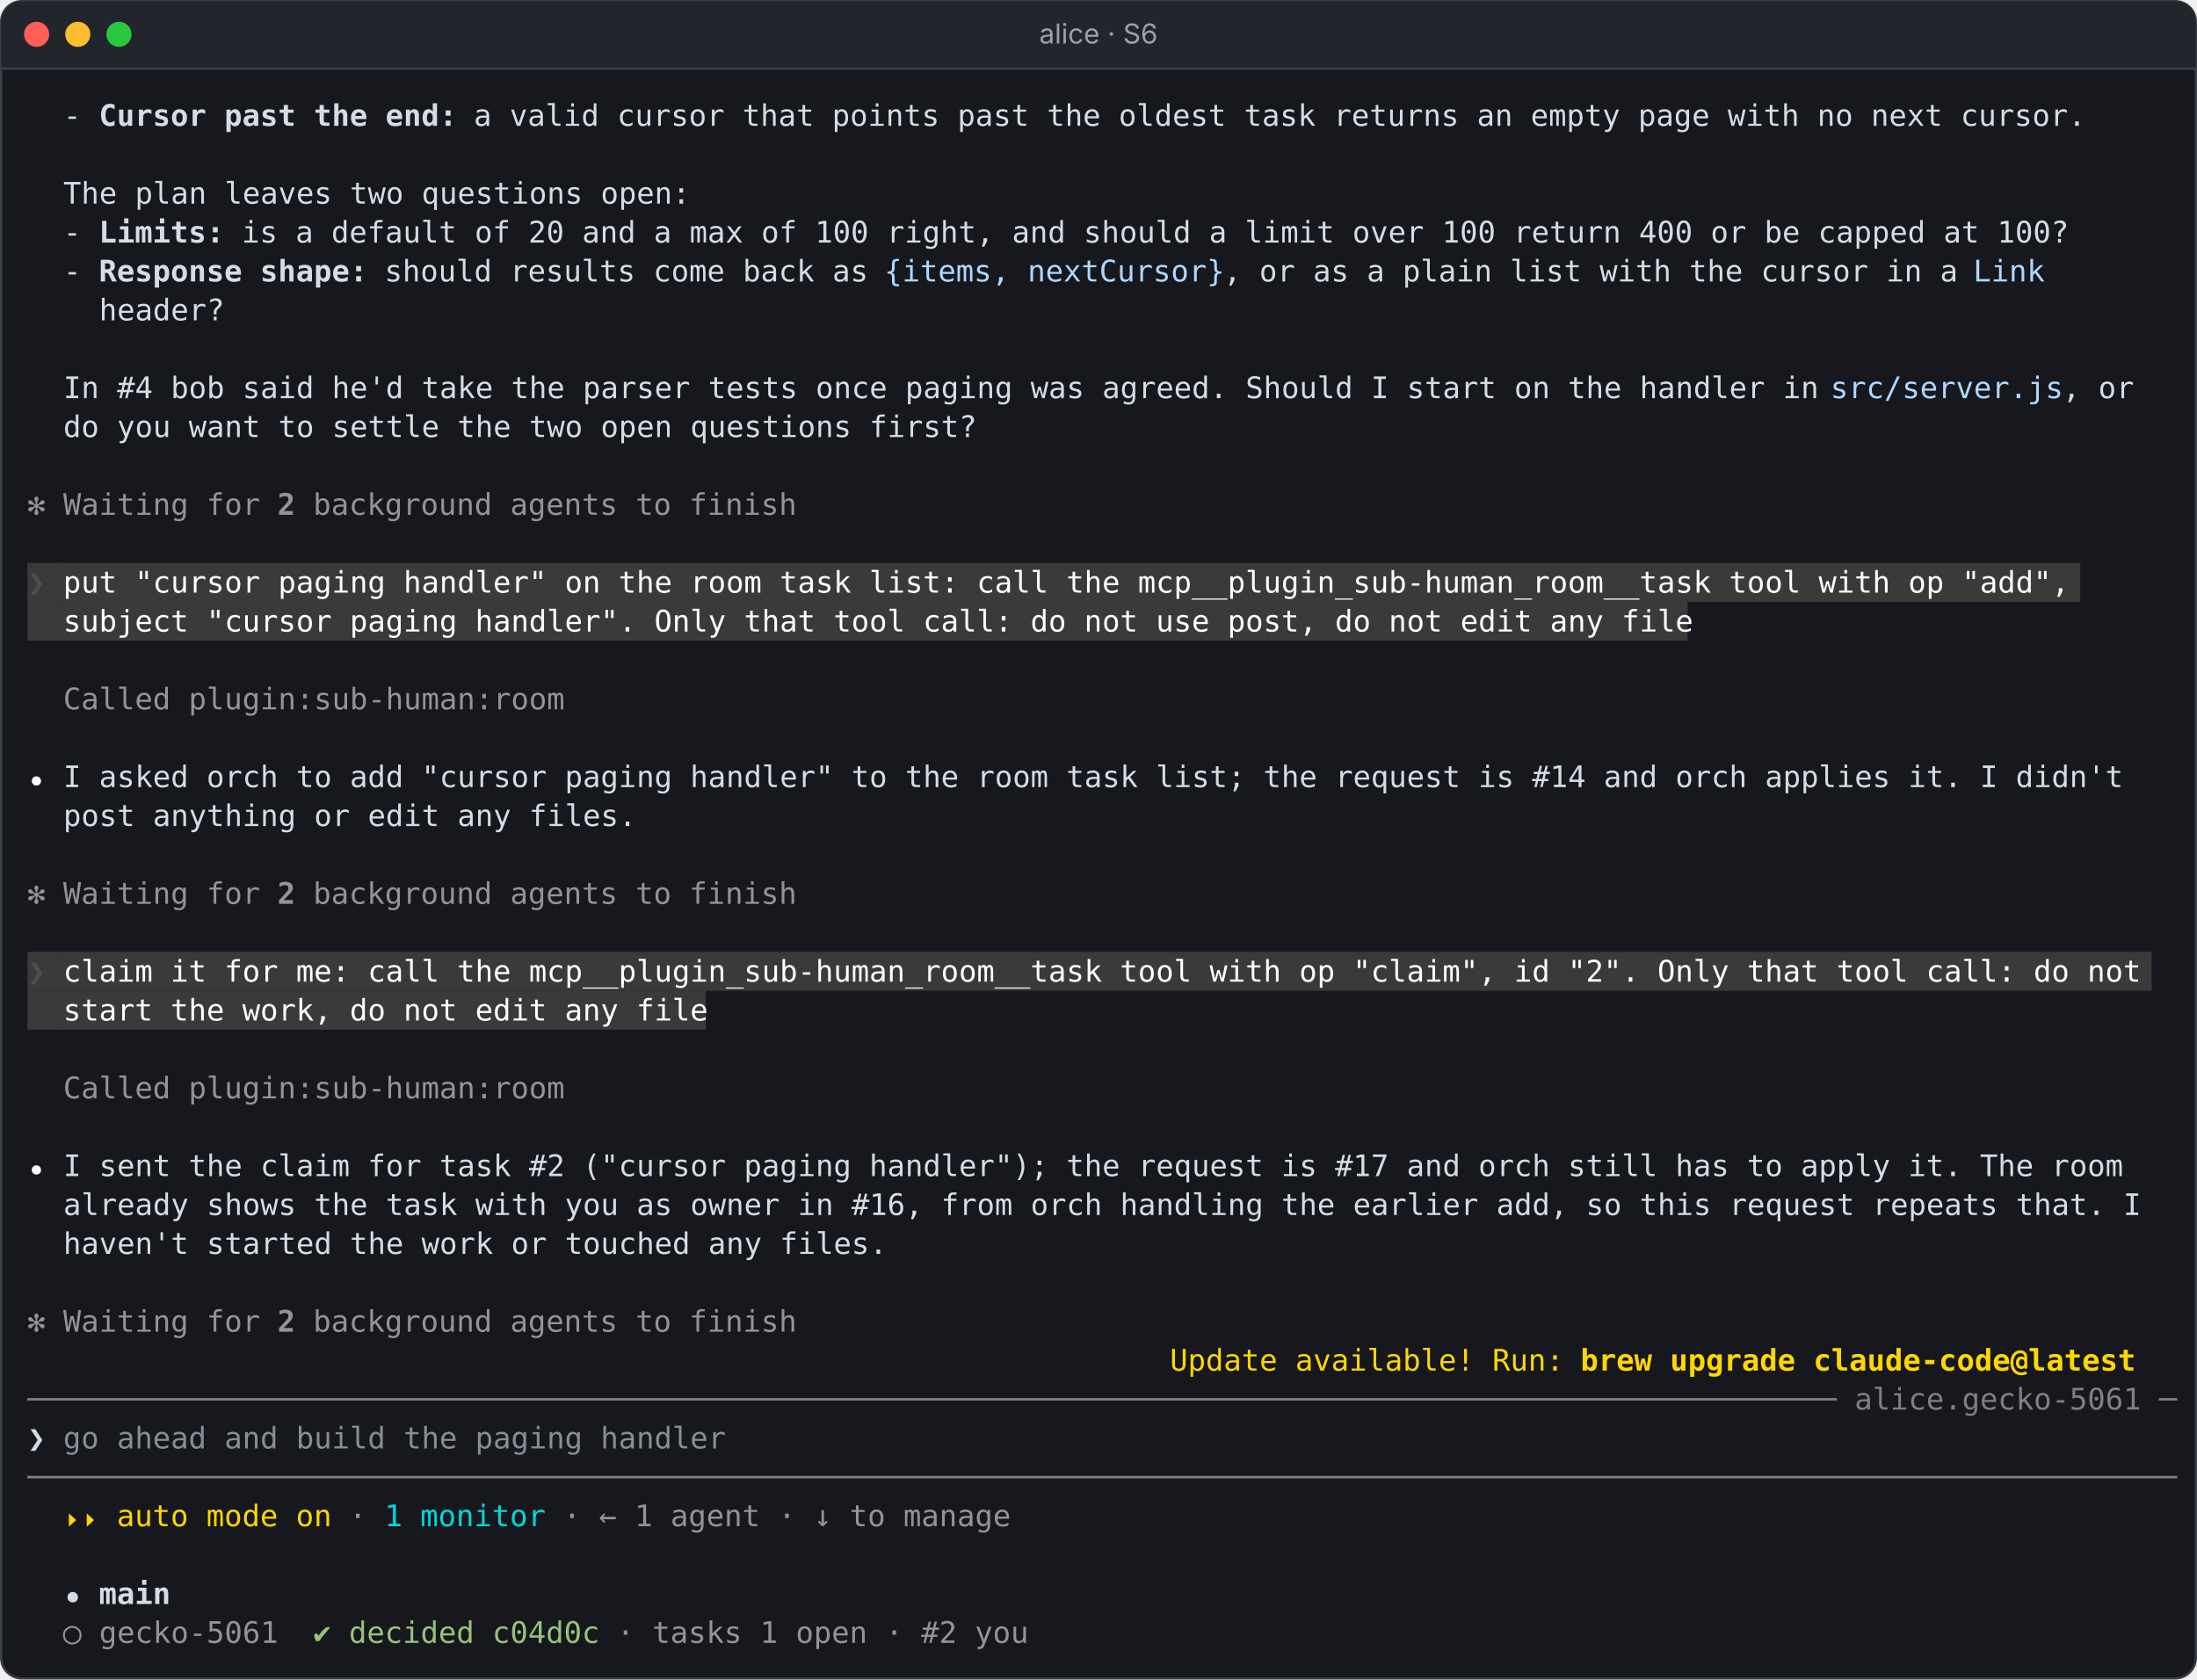
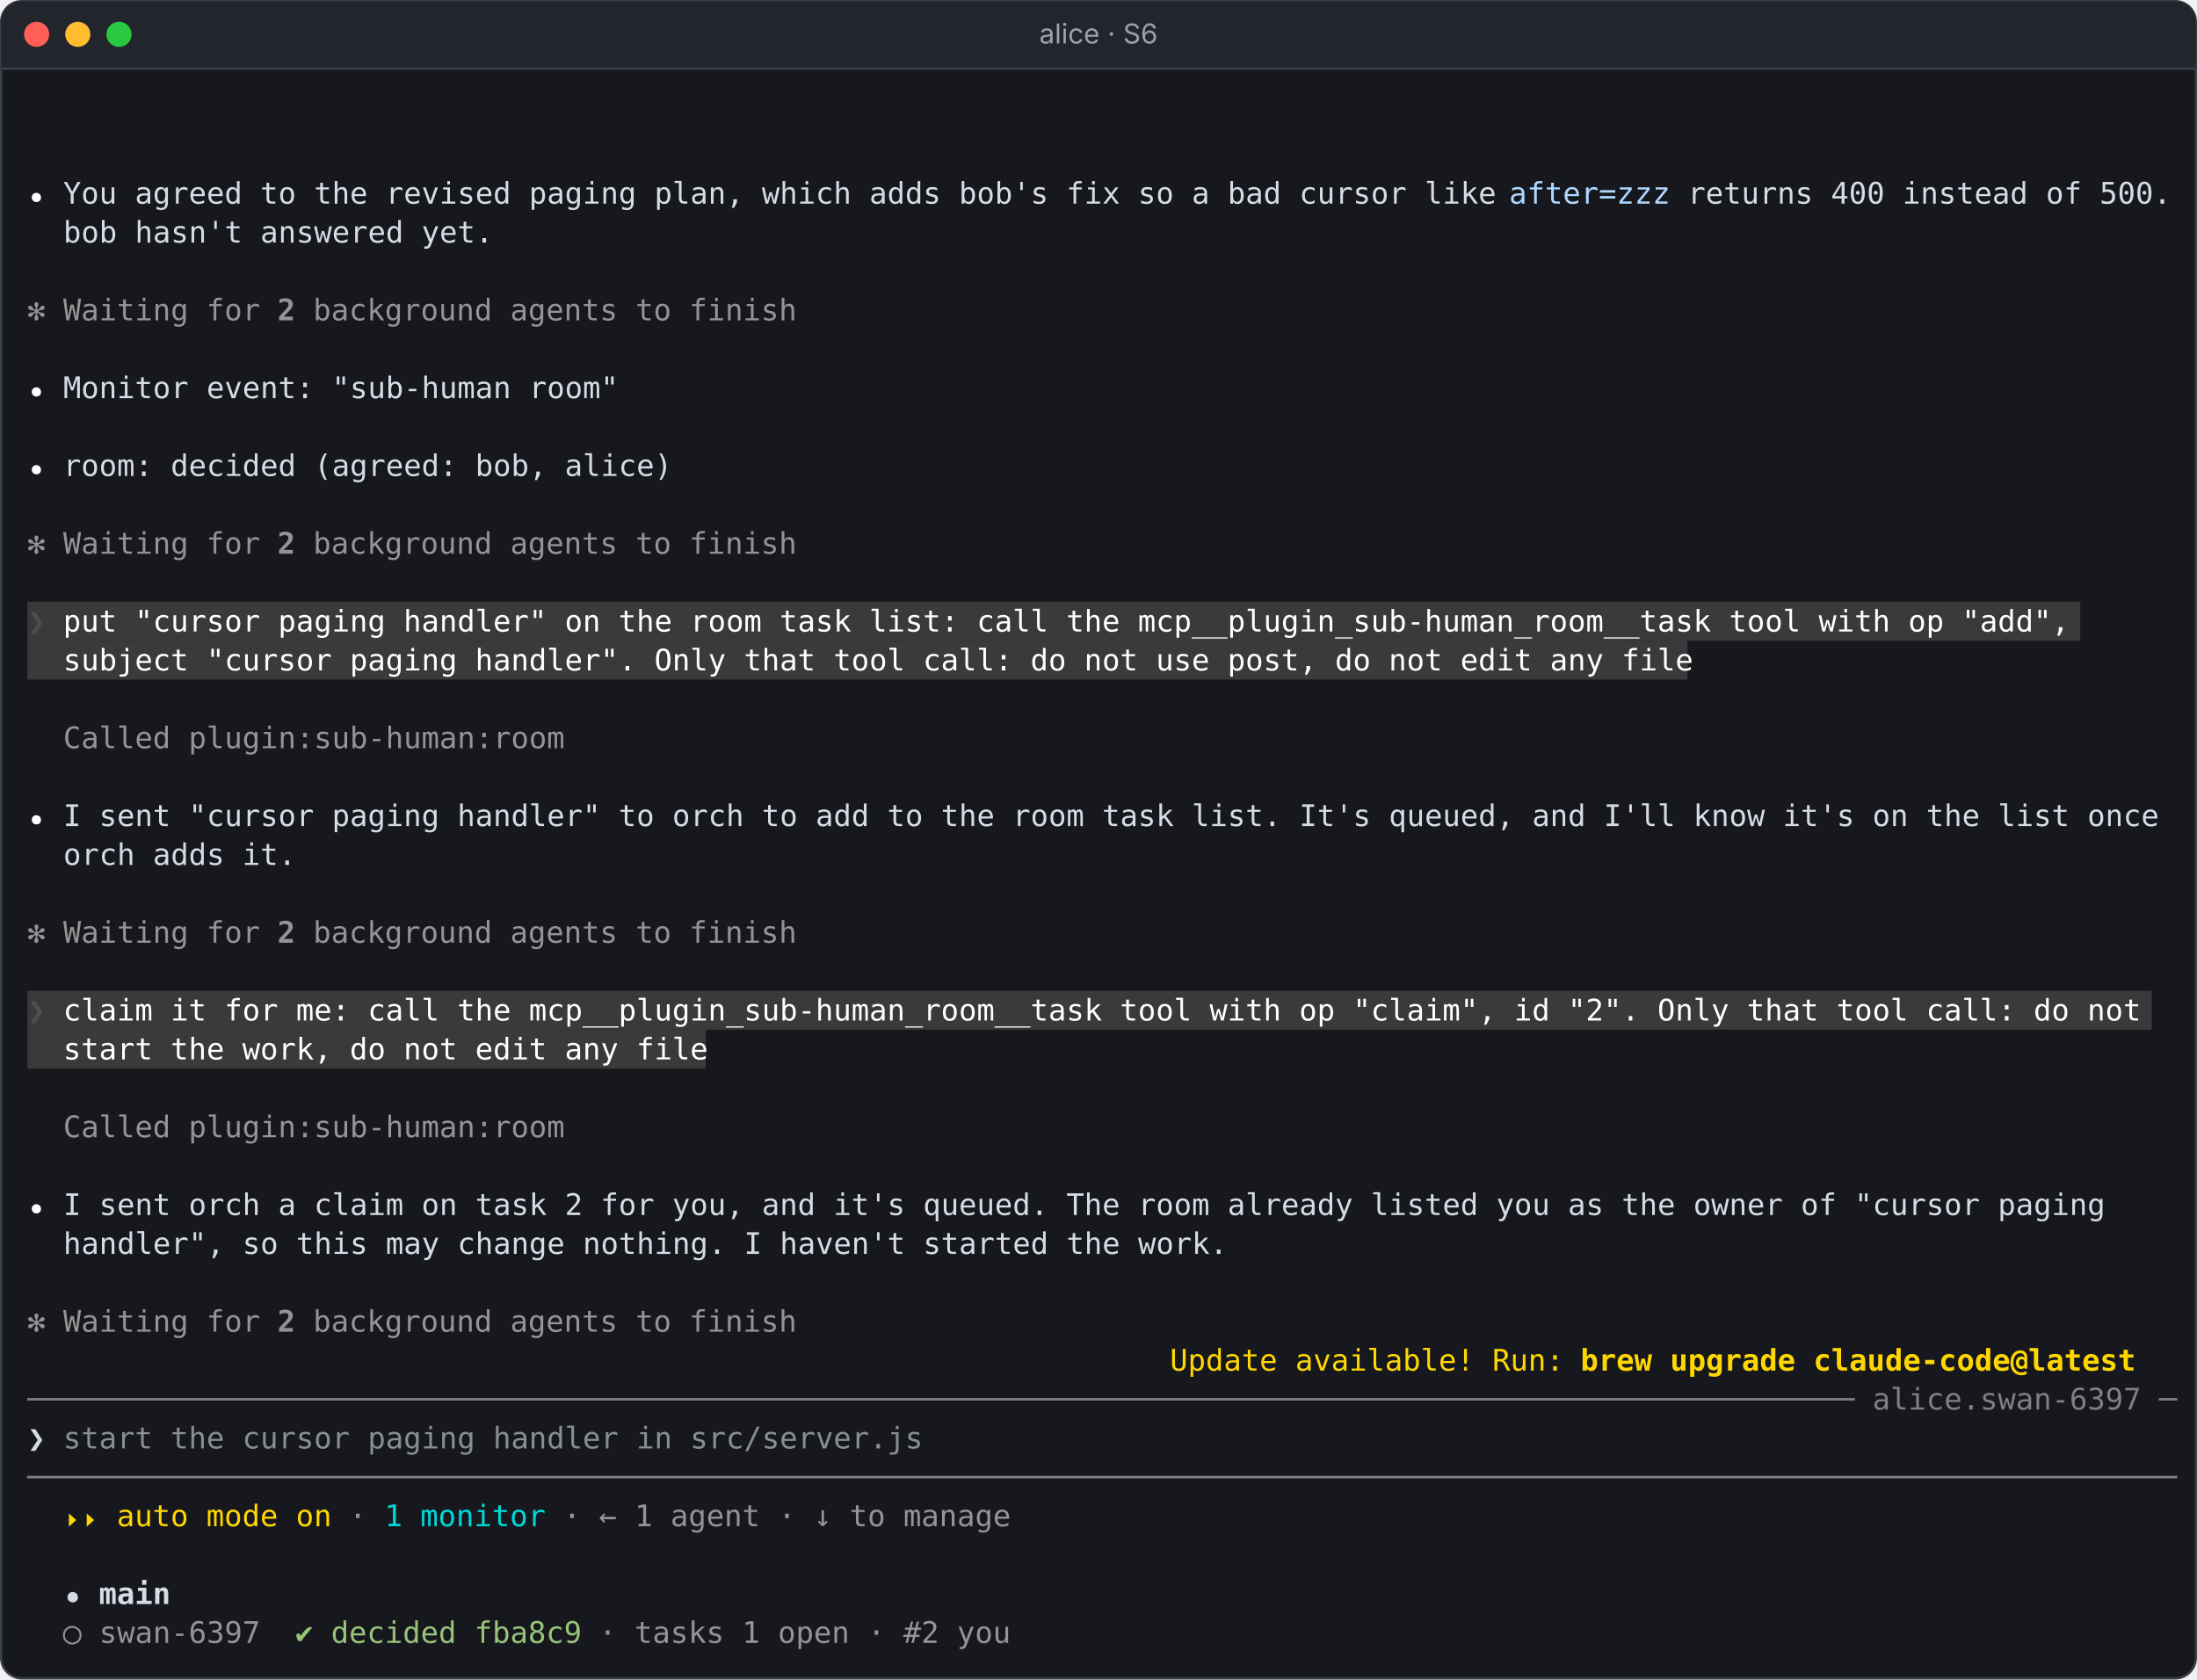
<svg xmlns="http://www.w3.org/2000/svg" viewBox="0 0 960 734" width="960" height="734" role="img" aria-label="alice · S6" font-family="ui-monospace, 'SF Mono', SFMono-Regular, Menlo, Consolas, 'DejaVu Sans Mono', 'Liberation Mono', monospace" font-size="13">
  <rect x="0.5" y="0.5" width="959" height="733" rx="9" fill="#16181d" stroke="#3a3e48" />
  <path d="M0.5 30V9.5a9 9 0 0 1 9-9h941a9 9 0 0 1 9 9V30z" fill="#22252c" />
  <line x1="0.5" y1="30" x2="959.5" y2="30" stroke="#3a3e48" />
  <circle cx="16" cy="15" r="5.5" fill="#ff5f57" />
  <circle cx="34" cy="15" r="5.5" fill="#febc2e" />
  <circle cx="52" cy="15" r="5.5" fill="#28c840" />
  <text x="480" y="19" text-anchor="middle" fill="#9aa1ad" font-size="12" font-family="-apple-system, 'Segoe UI', system-ui, sans-serif">alice · S6</text>
  <g fill="#d6dbe5">
-     <rect x="12" y="246" width="15.6" height="17" fill="#3a3a3a" />
-     <rect x="27.6" y="246" width="881.4" height="17" fill="#3a3a3a" />
    <rect x="12" y="263" width="15.6" height="17" fill="#3a3a3a" />
-     <rect x="27.6" y="263" width="709.8" height="17" fill="#3a3a3a" />
-     <rect x="12" y="416" width="15.6" height="17" fill="#3a3a3a" />
-     <rect x="27.6" y="416" width="912.6" height="17" fill="#3a3a3a" />
+     <rect x="27.6" y="263" width="881.4" height="17" fill="#3a3a3a" />
+     <rect x="12" y="280" width="15.6" height="17" fill="#3a3a3a" />
+     <rect x="27.6" y="280" width="709.8" height="17" fill="#3a3a3a" />
    <rect x="12" y="433" width="15.6" height="17" fill="#3a3a3a" />
-     <rect x="27.6" y="433" width="280.8" height="17" fill="#3a3a3a" />
-     <text x="12" y="55" textLength="31.2" lengthAdjust="spacing" xml:space="preserve">  - </text>
-     <text x="43.2" y="55" font-weight="bold" textLength="156" lengthAdjust="spacing" xml:space="preserve">Cursor past the end:</text>
-     <text x="199.2" y="55" textLength="709.8" lengthAdjust="spacing" xml:space="preserve"> a valid cursor that points past the oldest task returns an empty page with no next cursor.</text>
-     <text x="12" y="89" textLength="288.6" lengthAdjust="spacing" xml:space="preserve">  The plan leaves two questions open:</text>
-     <text x="12" y="106" textLength="31.2" lengthAdjust="spacing" xml:space="preserve">  - </text>
-     <text x="43.2" y="106" font-weight="bold" textLength="54.6" lengthAdjust="spacing" xml:space="preserve">Limits:</text>
-     <text x="97.8" y="106" textLength="803.4" lengthAdjust="spacing" xml:space="preserve"> is a default of 20 and a max of 100 right, and should a limit over 100 return 400 or be capped at 100?</text>
-     <text x="12" y="123" textLength="31.2" lengthAdjust="spacing" xml:space="preserve">  - </text>
-     <text x="43.2" y="123" font-weight="bold" textLength="117" lengthAdjust="spacing" xml:space="preserve">Response shape:</text>
-     <text x="160.2" y="123" textLength="226.2" lengthAdjust="spacing" xml:space="preserve"> should results come back as </text>
-     <text x="386.4" y="123" fill="#afd7ff" textLength="148.2" lengthAdjust="spacing" xml:space="preserve">{items, nextCursor}</text>
-     <text x="534.6" y="123" textLength="327.6" lengthAdjust="spacing" xml:space="preserve">, or as a plain list with the cursor in a </text>
-     <text x="862.2" y="123" fill="#afd7ff" textLength="31.2" lengthAdjust="spacing" xml:space="preserve">Link</text>
-     <text x="12" y="140" textLength="85.8" lengthAdjust="spacing" xml:space="preserve">    header?</text>
-     <text x="12" y="174" textLength="787.8" lengthAdjust="spacing" xml:space="preserve">  In #4 bob said he'd take the parser tests once paging was agreed. Should I start on the handler in </text>
-     <text x="799.8" y="174" fill="#afd7ff" textLength="101.4" lengthAdjust="spacing" xml:space="preserve">src/server.js</text>
-     <text x="901.2" y="174" textLength="31.2" lengthAdjust="spacing" xml:space="preserve">, or</text>
-     <text x="12" y="191" textLength="413.4" lengthAdjust="spacing" xml:space="preserve">  do you want to settle the two open questions first?</text>
-     <text x="12" y="225" fill="#949494" textLength="7.8" lengthAdjust="spacingAndGlyphs" xml:space="preserve">✻</text>
-     <text x="27.6" y="225" fill="#949494" textLength="93.6" lengthAdjust="spacing" xml:space="preserve">Waiting for </text>
-     <text x="121.2" y="225" fill="#949494" font-weight="bold" xml:space="preserve">2</text>
-     <text x="129" y="225" fill="#949494" textLength="218.4" lengthAdjust="spacing" xml:space="preserve"> background agents to finish</text>
-     <text x="12" y="259" fill="#4e4e4e" textLength="15.6" lengthAdjust="spacingAndGlyphs" xml:space="preserve">❯ </text>
-     <text x="27.6" y="259" fill="#ffffff" textLength="881.4" lengthAdjust="spacing" xml:space="preserve">put "cursor paging handler" on the room task list: call the mcp__plugin_sub-human_room__task tool with op "add", </text>
-     <text x="27.6" y="276" fill="#ffffff" textLength="709.8" lengthAdjust="spacing" xml:space="preserve">subject "cursor paging handler". Only that tool call: do not use post, do not edit any file</text>
-     <text x="27.6" y="310" fill="#949494" textLength="226.2" lengthAdjust="spacing" xml:space="preserve">Called plugin:sub-human:room </text>
-     <text x="12" y="344" fill="#ffffff" textLength="7.8" lengthAdjust="spacingAndGlyphs" xml:space="preserve">⏺</text>
-     <text x="19.8" y="344" textLength="904.8" lengthAdjust="spacing" xml:space="preserve"> I asked orch to add "cursor paging handler" to the room task list; the request is #14 and orch applies it. I didn't</text>
-     <text x="12" y="361" textLength="265.2" lengthAdjust="spacing" xml:space="preserve">  post anything or edit any files.</text>
-     <text x="12" y="395" fill="#949494" textLength="7.8" lengthAdjust="spacingAndGlyphs" xml:space="preserve">✻</text>
-     <text x="27.6" y="395" fill="#949494" textLength="93.6" lengthAdjust="spacing" xml:space="preserve">Waiting for </text>
-     <text x="121.2" y="395" fill="#949494" font-weight="bold" xml:space="preserve">2</text>
-     <text x="129" y="395" fill="#949494" textLength="218.4" lengthAdjust="spacing" xml:space="preserve"> background agents to finish</text>
-     <text x="12" y="429" fill="#4e4e4e" textLength="15.6" lengthAdjust="spacingAndGlyphs" xml:space="preserve">❯ </text>
-     <text x="27.6" y="429" fill="#ffffff" textLength="912.6" lengthAdjust="spacing" xml:space="preserve">claim it for me: call the mcp__plugin_sub-human_room__task tool with op "claim", id "2". Only that tool call: do not </text>
-     <text x="27.6" y="446" fill="#ffffff" textLength="280.8" lengthAdjust="spacing" xml:space="preserve">start the work, do not edit any file</text>
-     <text x="27.6" y="480" fill="#949494" textLength="226.2" lengthAdjust="spacing" xml:space="preserve">Called plugin:sub-human:room </text>
-     <text x="12" y="514" fill="#ffffff" textLength="7.8" lengthAdjust="spacingAndGlyphs" xml:space="preserve">⏺</text>
-     <text x="19.8" y="514" textLength="904.8" lengthAdjust="spacing" xml:space="preserve"> I sent the claim for task #2 ("cursor paging handler"); the request is #17 and orch still has to apply it. The room</text>
-     <text x="12" y="531" textLength="920.4" lengthAdjust="spacing" xml:space="preserve">  already shows the task with you as owner in #16, from orch handling the earlier add, so this request repeats that. I</text>
-     <text x="12" y="548" textLength="374.4" lengthAdjust="spacing" xml:space="preserve">  haven't started the work or touched any files.</text>
+     <rect x="27.6" y="433" width="912.6" height="17" fill="#3a3a3a" />
+     <rect x="12" y="450" width="15.6" height="17" fill="#3a3a3a" />
+     <rect x="27.6" y="450" width="280.8" height="17" fill="#3a3a3a" />
+     <text x="12" y="89" fill="#ffffff" textLength="7.8" lengthAdjust="spacingAndGlyphs" xml:space="preserve">⏺</text>
+     <text x="19.8" y="89" textLength="639.6" lengthAdjust="spacing" xml:space="preserve"> You agreed to the revised paging plan, which adds bob's fix so a bad cursor like </text>
+     <text x="659.4" y="89" fill="#afd7ff" textLength="70.2" lengthAdjust="spacing" xml:space="preserve">after=zzz</text>
+     <text x="729.6" y="89" textLength="218.4" lengthAdjust="spacing" xml:space="preserve"> returns 400 instead of 500.</text>
+     <text x="12" y="106" textLength="202.8" lengthAdjust="spacing" xml:space="preserve">  bob hasn't answered yet.</text>
+     <text x="12" y="140" fill="#949494" textLength="7.8" lengthAdjust="spacingAndGlyphs" xml:space="preserve">✻</text>
+     <text x="27.6" y="140" fill="#949494" textLength="93.6" lengthAdjust="spacing" xml:space="preserve">Waiting for </text>
+     <text x="121.2" y="140" fill="#949494" font-weight="bold" xml:space="preserve">2</text>
+     <text x="129" y="140" fill="#949494" textLength="218.4" lengthAdjust="spacing" xml:space="preserve"> background agents to finish</text>
+     <text x="12" y="174" fill="#ffffff" textLength="7.8" lengthAdjust="spacingAndGlyphs" xml:space="preserve">⏺</text>
+     <text x="19.8" y="174" textLength="249.6" lengthAdjust="spacing" xml:space="preserve"> Monitor event: "sub-human room"</text>
+     <text x="12" y="208" fill="#ffffff" textLength="7.8" lengthAdjust="spacingAndGlyphs" xml:space="preserve">⏺</text>
+     <text x="19.8" y="208" textLength="273" lengthAdjust="spacing" xml:space="preserve"> room: decided (agreed: bob, alice)</text>
+     <text x="12" y="242" fill="#949494" textLength="7.8" lengthAdjust="spacingAndGlyphs" xml:space="preserve">✻</text>
+     <text x="27.6" y="242" fill="#949494" textLength="93.6" lengthAdjust="spacing" xml:space="preserve">Waiting for </text>
+     <text x="121.2" y="242" fill="#949494" font-weight="bold" xml:space="preserve">2</text>
+     <text x="129" y="242" fill="#949494" textLength="218.4" lengthAdjust="spacing" xml:space="preserve"> background agents to finish</text>
+     <text x="12" y="276" fill="#4e4e4e" textLength="15.6" lengthAdjust="spacingAndGlyphs" xml:space="preserve">❯ </text>
+     <text x="27.6" y="276" fill="#ffffff" textLength="881.4" lengthAdjust="spacing" xml:space="preserve">put "cursor paging handler" on the room task list: call the mcp__plugin_sub-human_room__task tool with op "add", </text>
+     <text x="27.6" y="293" fill="#ffffff" textLength="709.8" lengthAdjust="spacing" xml:space="preserve">subject "cursor paging handler". Only that tool call: do not use post, do not edit any file</text>
+     <text x="27.6" y="327" fill="#949494" textLength="226.2" lengthAdjust="spacing" xml:space="preserve">Called plugin:sub-human:room </text>
+     <text x="12" y="361" fill="#ffffff" textLength="7.8" lengthAdjust="spacingAndGlyphs" xml:space="preserve">⏺</text>
+     <text x="19.8" y="361" textLength="920.4" lengthAdjust="spacing" xml:space="preserve"> I sent "cursor paging handler" to orch to add to the room task list. It's queued, and I'll know it's on the list once</text>
+     <text x="12" y="378" textLength="117" lengthAdjust="spacing" xml:space="preserve">  orch adds it.</text>
+     <text x="12" y="412" fill="#949494" textLength="7.8" lengthAdjust="spacingAndGlyphs" xml:space="preserve">✻</text>
+     <text x="27.6" y="412" fill="#949494" textLength="93.6" lengthAdjust="spacing" xml:space="preserve">Waiting for </text>
+     <text x="121.2" y="412" fill="#949494" font-weight="bold" xml:space="preserve">2</text>
+     <text x="129" y="412" fill="#949494" textLength="218.4" lengthAdjust="spacing" xml:space="preserve"> background agents to finish</text>
+     <text x="12" y="446" fill="#4e4e4e" textLength="15.6" lengthAdjust="spacingAndGlyphs" xml:space="preserve">❯ </text>
+     <text x="27.6" y="446" fill="#ffffff" textLength="912.6" lengthAdjust="spacing" xml:space="preserve">claim it for me: call the mcp__plugin_sub-human_room__task tool with op "claim", id "2". Only that tool call: do not </text>
+     <text x="27.6" y="463" fill="#ffffff" textLength="280.8" lengthAdjust="spacing" xml:space="preserve">start the work, do not edit any file</text>
+     <text x="27.6" y="497" fill="#949494" textLength="226.2" lengthAdjust="spacing" xml:space="preserve">Called plugin:sub-human:room </text>
+     <text x="12" y="531" fill="#ffffff" textLength="7.8" lengthAdjust="spacingAndGlyphs" xml:space="preserve">⏺</text>
+     <text x="19.8" y="531" textLength="897" lengthAdjust="spacing" xml:space="preserve"> I sent orch a claim on task 2 for you, and it's queued. The room already listed you as the owner of "cursor paging</text>
+     <text x="12" y="548" textLength="522.6" lengthAdjust="spacing" xml:space="preserve">  handler", so this may change nothing. I haven't started the work.</text>
    <text x="12" y="582" fill="#949494" textLength="7.8" lengthAdjust="spacingAndGlyphs" xml:space="preserve">✻</text>
    <text x="27.6" y="582" fill="#949494" textLength="93.6" lengthAdjust="spacing" xml:space="preserve">Waiting for </text>
    <text x="121.2" y="582" fill="#949494" font-weight="bold" xml:space="preserve">2</text>
    <text x="129" y="582" fill="#949494" textLength="218.4" lengthAdjust="spacing" xml:space="preserve"> background agents to finish</text>
    <text x="511.2" y="599" fill="#ffd700" textLength="179.4" lengthAdjust="spacing" xml:space="preserve">Update available! Run: </text>
    <text x="690.6" y="599" fill="#ffd700" font-weight="bold" textLength="241.8" lengthAdjust="spacing" xml:space="preserve">brew upgrade claude-code@latest</text>
-     <text x="12" y="616" fill="#808080" textLength="936" lengthAdjust="spacingAndGlyphs" xml:space="preserve">───────────────────────────────────────────────────────────────────────────────────────────────────── alice.gecko-5061 ─</text>
+     <text x="12" y="616" fill="#808080" textLength="936" lengthAdjust="spacingAndGlyphs" xml:space="preserve">────────────────────────────────────────────────────────────────────────────────────────────────────── alice.swan-6397 ─</text>
    <text x="12" y="633" textLength="15.6" lengthAdjust="spacingAndGlyphs" xml:space="preserve">❯ </text>
-     <text x="27.6" y="633" opacity="0.6" textLength="288.6" lengthAdjust="spacing" xml:space="preserve">go ahead and build the paging handler</text>
+     <text x="27.6" y="633" opacity="0.6" textLength="374.4" lengthAdjust="spacing" xml:space="preserve">start the cursor paging handler in src/server.js</text>
    <text x="12" y="650" fill="#808080" textLength="936" lengthAdjust="spacingAndGlyphs" xml:space="preserve">────────────────────────────────────────────────────────────────────────────────────────────────────────────────────────</text>
    <text x="27.6" y="667" fill="#ffd700" textLength="117" lengthAdjust="spacingAndGlyphs" xml:space="preserve">⏵⏵ auto mode on</text>
    <text x="144.6" y="667" fill="#949494" textLength="23.4" lengthAdjust="spacingAndGlyphs" xml:space="preserve"> · </text>
    <text x="168" y="667" fill="#00d7d7" textLength="70.2" lengthAdjust="spacing" xml:space="preserve">1 monitor</text>
    <text x="238.2" y="667" fill="#949494" textLength="202.8" lengthAdjust="spacingAndGlyphs" xml:space="preserve"> · ← 1 agent · ↓ to manage</text>
    <text x="12" y="701" font-weight="bold" textLength="62.4" lengthAdjust="spacingAndGlyphs" xml:space="preserve">  ⏺ main</text>
-     <text x="12" y="718" fill="#949494" textLength="124.8" lengthAdjust="spacingAndGlyphs" xml:space="preserve">  ◯ gecko-5061  </text>
-     <text x="136.8" y="718" fill="#98c379" textLength="124.8" lengthAdjust="spacingAndGlyphs" xml:space="preserve">✔ decided c04d0c</text>
-     <text x="261.6" y="718" fill="#949494" textLength="187.2" lengthAdjust="spacingAndGlyphs" xml:space="preserve"> · tasks 1 open · #2 you</text>
+     <text x="12" y="718" fill="#949494" textLength="117" lengthAdjust="spacingAndGlyphs" xml:space="preserve">  ◯ swan-6397  </text>
+     <text x="129" y="718" fill="#98c379" textLength="124.8" lengthAdjust="spacingAndGlyphs" xml:space="preserve">✔ decided fba8c9</text>
+     <text x="253.8" y="718" fill="#949494" textLength="187.2" lengthAdjust="spacingAndGlyphs" xml:space="preserve"> · tasks 1 open · #2 you</text>
  </g>
</svg>
